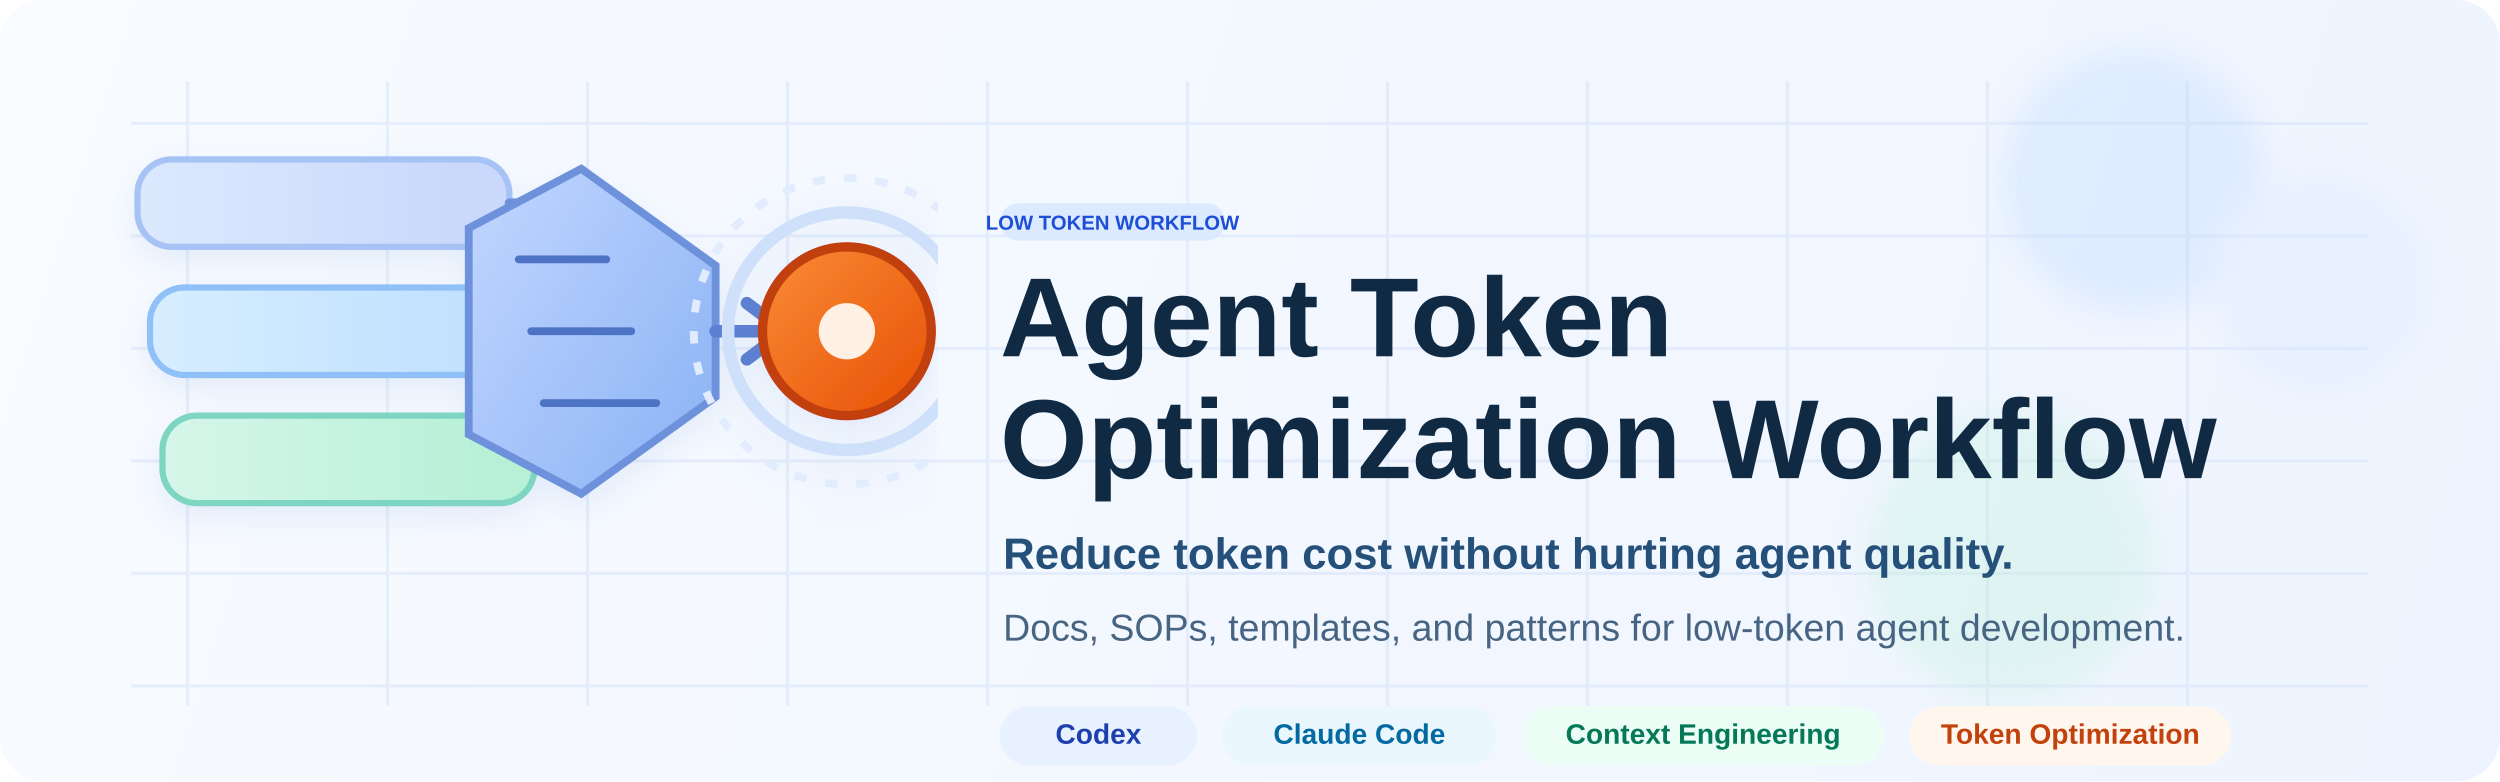
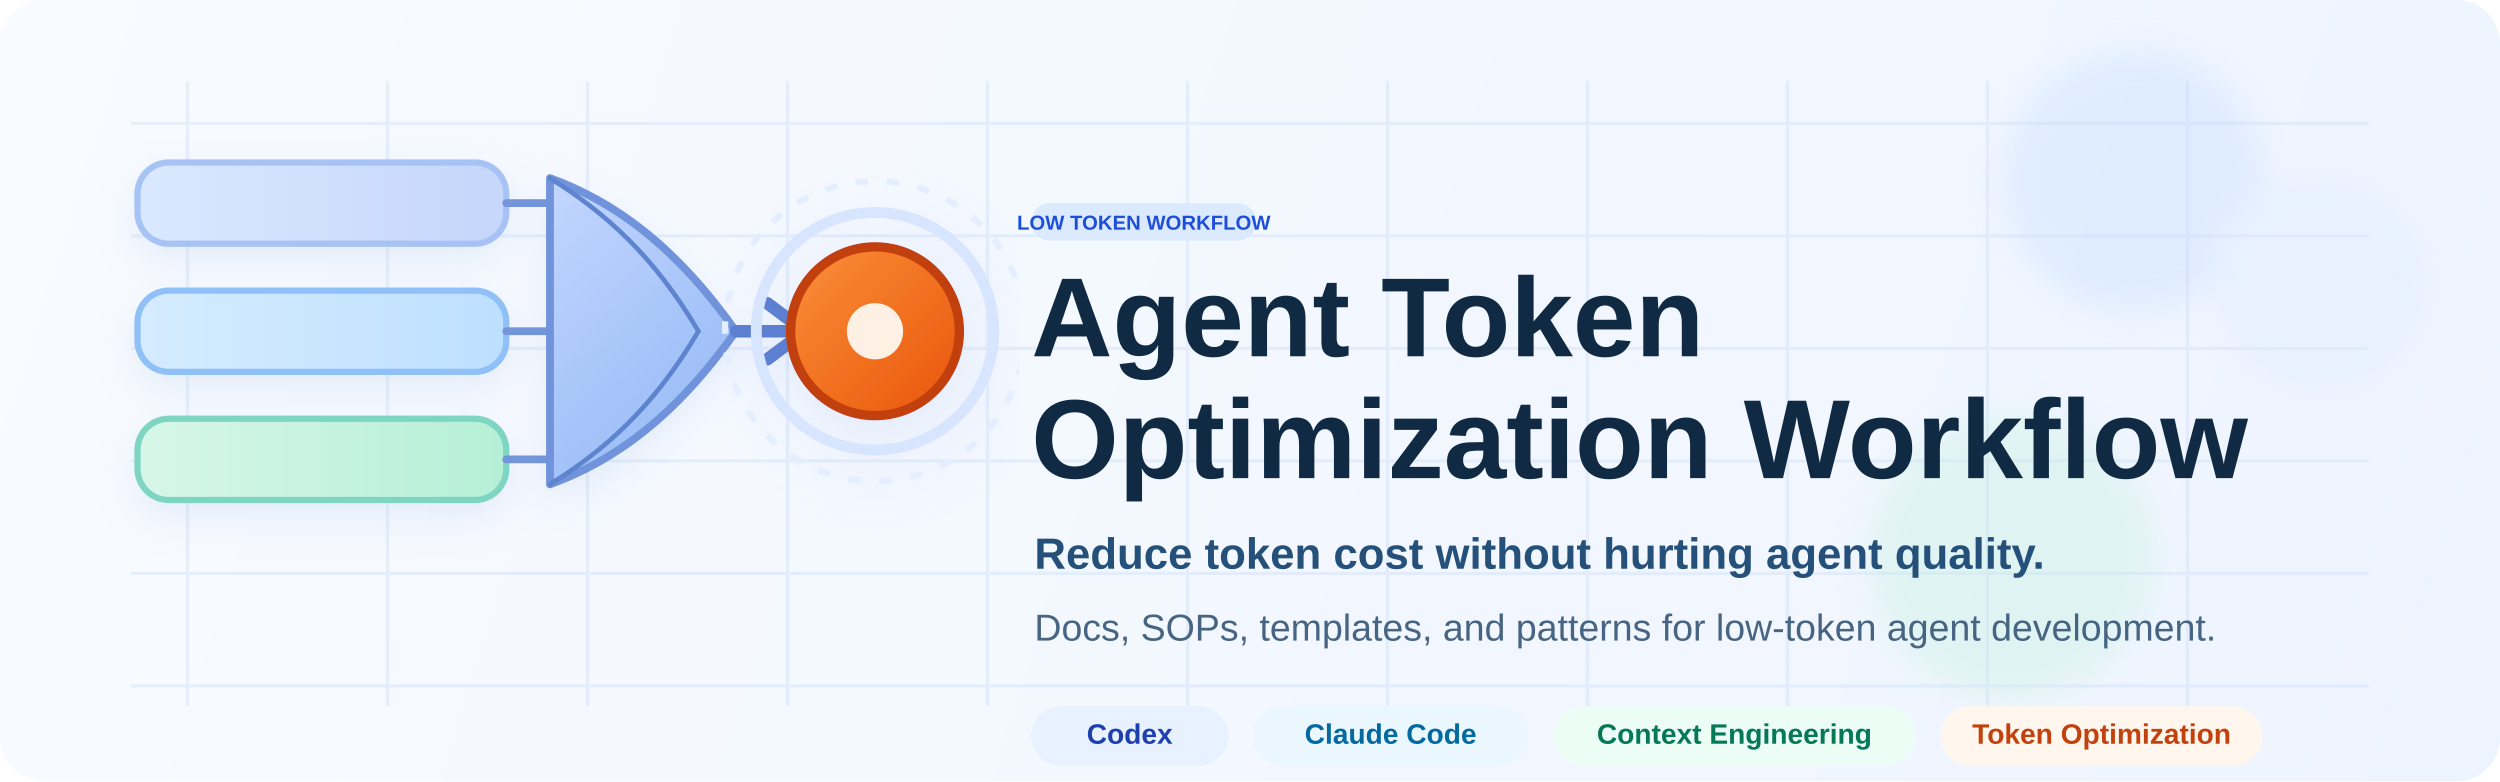
<svg xmlns="http://www.w3.org/2000/svg" width="1600" height="500" viewBox="0 0 1600 500" fill="none" role="img" aria-labelledby="title desc">
  <defs>
    <linearGradient id="bg" x1="0" y1="0" x2="1600" y2="500" gradientUnits="userSpaceOnUse">
      <stop stop-color="#F8FBFF" />
      <stop offset="1" stop-color="#EEF4FF" />
    </linearGradient>
-     <linearGradient id="flowA" x1="80" y1="130" x2="300" y2="130" gradientUnits="userSpaceOnUse">
-       <stop stop-color="#DCEAFE" />
-       <stop offset="1" stop-color="#C9D8FB" />
+     <linearGradient id="flowA" x1="72" y1="128" x2="302" y2="128" gradientUnits="userSpaceOnUse">
+       <stop stop-color="#DBEAFE" />
+       <stop offset="1" stop-color="#C7D7FB" />
    </linearGradient>
-     <linearGradient id="flowB" x1="92" y1="210" x2="312" y2="210" gradientUnits="userSpaceOnUse">
-       <stop stop-color="#D7EEFF" />
-       <stop offset="1" stop-color="#BFE0FF" />
+     <linearGradient id="flowB" x1="84" y1="210" x2="314" y2="210" gradientUnits="userSpaceOnUse">
+       <stop stop-color="#D6ECFF" />
+       <stop offset="1" stop-color="#BEE0FF" />
    </linearGradient>
-     <linearGradient id="flowC" x1="104" y1="290" x2="324" y2="290" gradientUnits="userSpaceOnUse">
-       <stop stop-color="#D6F6EA" />
-       <stop offset="1" stop-color="#B6F0D6" />
+     <linearGradient id="flowC" x1="96" y1="292" x2="326" y2="292" gradientUnits="userSpaceOnUse">
+       <stop stop-color="#D6F6E8" />
+       <stop offset="1" stop-color="#B5EFD6" />
    </linearGradient>
-     <linearGradient id="funnel" x1="300" y1="140" x2="470" y2="250" gradientUnits="userSpaceOnUse">
-       <stop stop-color="#BFD4FF" />
-       <stop offset="1" stop-color="#8EB5F5" />
+     <linearGradient id="funnel" x1="322" y1="120" x2="488" y2="300" gradientUnits="userSpaceOnUse">
+       <stop stop-color="#C6D8FF" />
+       <stop offset="1" stop-color="#8FB6F5" />
    </linearGradient>
-     <linearGradient id="token" x1="452" y1="172" x2="556" y2="276" gradientUnits="userSpaceOnUse">
+     <linearGradient id="token" x1="486" y1="170" x2="592" y2="276" gradientUnits="userSpaceOnUse">
      <stop stop-color="#FB923C" />
      <stop offset="1" stop-color="#EA580C" />
    </linearGradient>
    <filter id="soft" x="0" y="0" width="1600" height="500" filterUnits="userSpaceOnUse">
      <feGaussianBlur stdDeviation="10" />
    </filter>
-     <filter id="shadow" x="40" y="70" width="560" height="320" filterUnits="userSpaceOnUse">
-       <feDropShadow dx="0" dy="8" stdDeviation="10" flood-color="#A9BFE9" flood-opacity="0.24" />
+     <filter id="shadow" x="32" y="80" width="620" height="300" filterUnits="userSpaceOnUse">
+       <feDropShadow dx="0" dy="10" stdDeviation="12" flood-color="#A9BFE9" flood-opacity="0.22" />
    </filter>
  </defs>
  <rect width="1600" height="500" rx="28" fill="url(#bg)" />
  <g opacity="0.55">
    <path d="M84 79H1516" stroke="#D7E3F8" stroke-width="2" />
    <path d="M84 151H1516" stroke="#D7E3F8" stroke-width="2" />
    <path d="M84 223H1516" stroke="#D7E3F8" stroke-width="2" />
    <path d="M84 295H1516" stroke="#D7E3F8" stroke-width="2" />
    <path d="M84 367H1516" stroke="#D7E3F8" stroke-width="2" />
    <path d="M84 439H1516" stroke="#D7E3F8" stroke-width="2" />
    <path d="M120 52V452" stroke="#D7E3F8" stroke-width="2" />
    <path d="M248 52V452" stroke="#D7E3F8" stroke-width="2" />
    <path d="M376 52V452" stroke="#D7E3F8" stroke-width="2" />
    <path d="M504 52V452" stroke="#D7E3F8" stroke-width="2" />
    <path d="M632 52V452" stroke="#D7E3F8" stroke-width="2" />
    <path d="M760 52V452" stroke="#D7E3F8" stroke-width="2" />
    <path d="M888 52V452" stroke="#D7E3F8" stroke-width="2" />
    <path d="M1016 52V452" stroke="#D7E3F8" stroke-width="2" />
    <path d="M1144 52V452" stroke="#D7E3F8" stroke-width="2" />
    <path d="M1272 52V452" stroke="#D7E3F8" stroke-width="2" />
    <path d="M1400 52V452" stroke="#D7E3F8" stroke-width="2" />
  </g>
-   <g filter="url(#soft)" opacity="0.32">
+   <g filter="url(#soft)" opacity="0.30">
    <circle cx="1366" cy="116" r="84" fill="#B9D8FF" />
    <circle cx="1486" cy="182" r="70" fill="#D9E8FF" />
    <circle cx="1288" cy="356" r="92" fill="#BDEFD8" />
  </g>
  <g filter="url(#shadow)">
-     <rect x="88" y="102" width="238" height="56" rx="22" fill="url(#flowA)" stroke="#A7C2F4" stroke-width="4" />
-     <rect x="96" y="184" width="238" height="56" rx="22" fill="url(#flowB)" stroke="#8FC0F7" stroke-width="4" />
-     <rect x="104" y="266" width="238" height="56" rx="22" fill="url(#flowC)" stroke="#7ED5C1" stroke-width="4" />
-     <path d="M326 130H370" stroke="#6E90DA" stroke-width="6" stroke-linecap="round" />
-     <path d="M334 212H370" stroke="#6E90DA" stroke-width="6" stroke-linecap="round" />
-     <path d="M342 294H370" stroke="#6E90DA" stroke-width="6" stroke-linecap="round" />
-     <path d="M372 108L458 170V254L372 316L300 278V146L372 108Z" fill="url(#funnel)" stroke="#6D92DB" stroke-width="5" />
-     <path d="M332 166L388 166" stroke="#4D73C5" stroke-width="5" stroke-linecap="round" />
-     <path d="M340 212L404 212" stroke="#4D73C5" stroke-width="5" stroke-linecap="round" />
-     <path d="M348 258L420 258" stroke="#4D73C5" stroke-width="5" stroke-linecap="round" />
-     <path d="M458 212H492" stroke="#5B7FD1" stroke-width="8" stroke-linecap="round" />
-     <path d="M478 194L502 212L478 230" fill="none" stroke="#5B7FD1" stroke-width="8" stroke-linecap="round" stroke-linejoin="round" />
-     <circle cx="542" cy="212" r="54" fill="url(#token)" stroke="#C2410C" stroke-width="6" />
-     <circle cx="542" cy="212" r="18" fill="#FFF7ED" opacity="0.95" />
-     <circle cx="542" cy="212" r="76" stroke="#CFE0FB" stroke-width="8" />
-     <circle cx="542" cy="212" r="98" stroke="#E2ECFF" stroke-width="5" stroke-dasharray="8 12" />
+     <rect x="88" y="104" width="236" height="52" rx="20" fill="url(#flowA)" stroke="#A7C2F4" stroke-width="4" />
+     <rect x="88" y="186" width="236" height="52" rx="20" fill="url(#flowB)" stroke="#8FC0F7" stroke-width="4" />
+     <rect x="88" y="268" width="236" height="52" rx="20" fill="url(#flowC)" stroke="#7ED5C1" stroke-width="4" />
+     <path d="M324 130H350" stroke="#7595DA" stroke-width="5" stroke-linecap="round" />
+     <path d="M324 212H350" stroke="#7595DA" stroke-width="5" stroke-linecap="round" />
+     <path d="M324 294H350" stroke="#7595DA" stroke-width="5" stroke-linecap="round" />
+     <path d="M352 114C393 129 432 157 471 212C432 267 393 295 352 310L352 114Z" fill="url(#funnel)" stroke="#6F93DB" stroke-width="5" stroke-linejoin="round" />
+     <path d="M352 114C387 136 418 163 447 212C418 261 387 288 352 310" stroke="#5E84CF" stroke-width="3" stroke-linecap="round" />
+     <path d="M471 212H505" stroke="#5B7FD1" stroke-width="8" stroke-linecap="round" />
+     <path d="M491 194L515 212L491 230" fill="none" stroke="#5B7FD1" stroke-width="8" stroke-linecap="round" stroke-linejoin="round" />
+     <circle cx="560" cy="212" r="54" fill="url(#token)" stroke="#C2410C" stroke-width="6" />
+     <circle cx="560" cy="212" r="18" fill="#FFF7ED" opacity="0.95" />
+     <circle cx="560" cy="212" r="76" stroke="#D7E5FF" stroke-width="7" />
+     <circle cx="560" cy="212" r="96" stroke="#E5EEFF" stroke-width="4" stroke-dasharray="8 12" />
  </g>
-   <g transform="translate(640 118)">
+   <g transform="translate(660 118)">
    <rect x="0" y="12" width="144" height="24" rx="12" fill="#DBEAFE" />
    <text x="72" y="29" text-anchor="middle" font-family="Segoe UI, Arial, sans-serif" font-size="13" font-weight="700" fill="#1D4ED8">LOW TOKEN WORKFLOW</text>
    <text x="0" y="110" font-family="Segoe UI, Arial, sans-serif" font-size="72" font-weight="800" fill="#102A43">Agent Token</text>
    <text x="0" y="188" font-family="Segoe UI, Arial, sans-serif" font-size="72" font-weight="800" fill="#102A43">Optimization Workflow</text>
    <text x="2" y="246" font-family="Segoe UI, Arial, sans-serif" font-size="28" font-weight="600" fill="#24507A">Reduce token cost without hurting agent quality.</text>
    <text x="2" y="292" font-family="Segoe UI, Arial, sans-serif" font-size="24" font-weight="400" fill="#476582">Docs, SOPs, templates, and patterns for low-token agent development.</text>
    <g transform="translate(0 334)">
      <rect x="0" y="0" width="126" height="38" rx="19" fill="#E8F1FF" />
      <text x="63" y="24" text-anchor="middle" font-family="Segoe UI, Arial, sans-serif" font-size="18" font-weight="700" fill="#1E40AF">Codex</text>
      <rect x="142" y="0" width="176" height="38" rx="19" fill="#EAF7FF" />
      <text x="230" y="24" text-anchor="middle" font-family="Segoe UI, Arial, sans-serif" font-size="18" font-weight="700" fill="#0369A1">Claude Code</text>
      <rect x="334" y="0" width="232" height="38" rx="19" fill="#ECFDF5" />
      <text x="450" y="24" text-anchor="middle" font-family="Segoe UI, Arial, sans-serif" font-size="18" font-weight="700" fill="#047857">Context Engineering</text>
      <rect x="582" y="0" width="206" height="38" rx="19" fill="#FFF7ED" />
      <text x="685" y="24" text-anchor="middle" font-family="Segoe UI, Arial, sans-serif" font-size="18" font-weight="700" fill="#C2410C">Token Optimization</text>
    </g>
  </g>
</svg>
